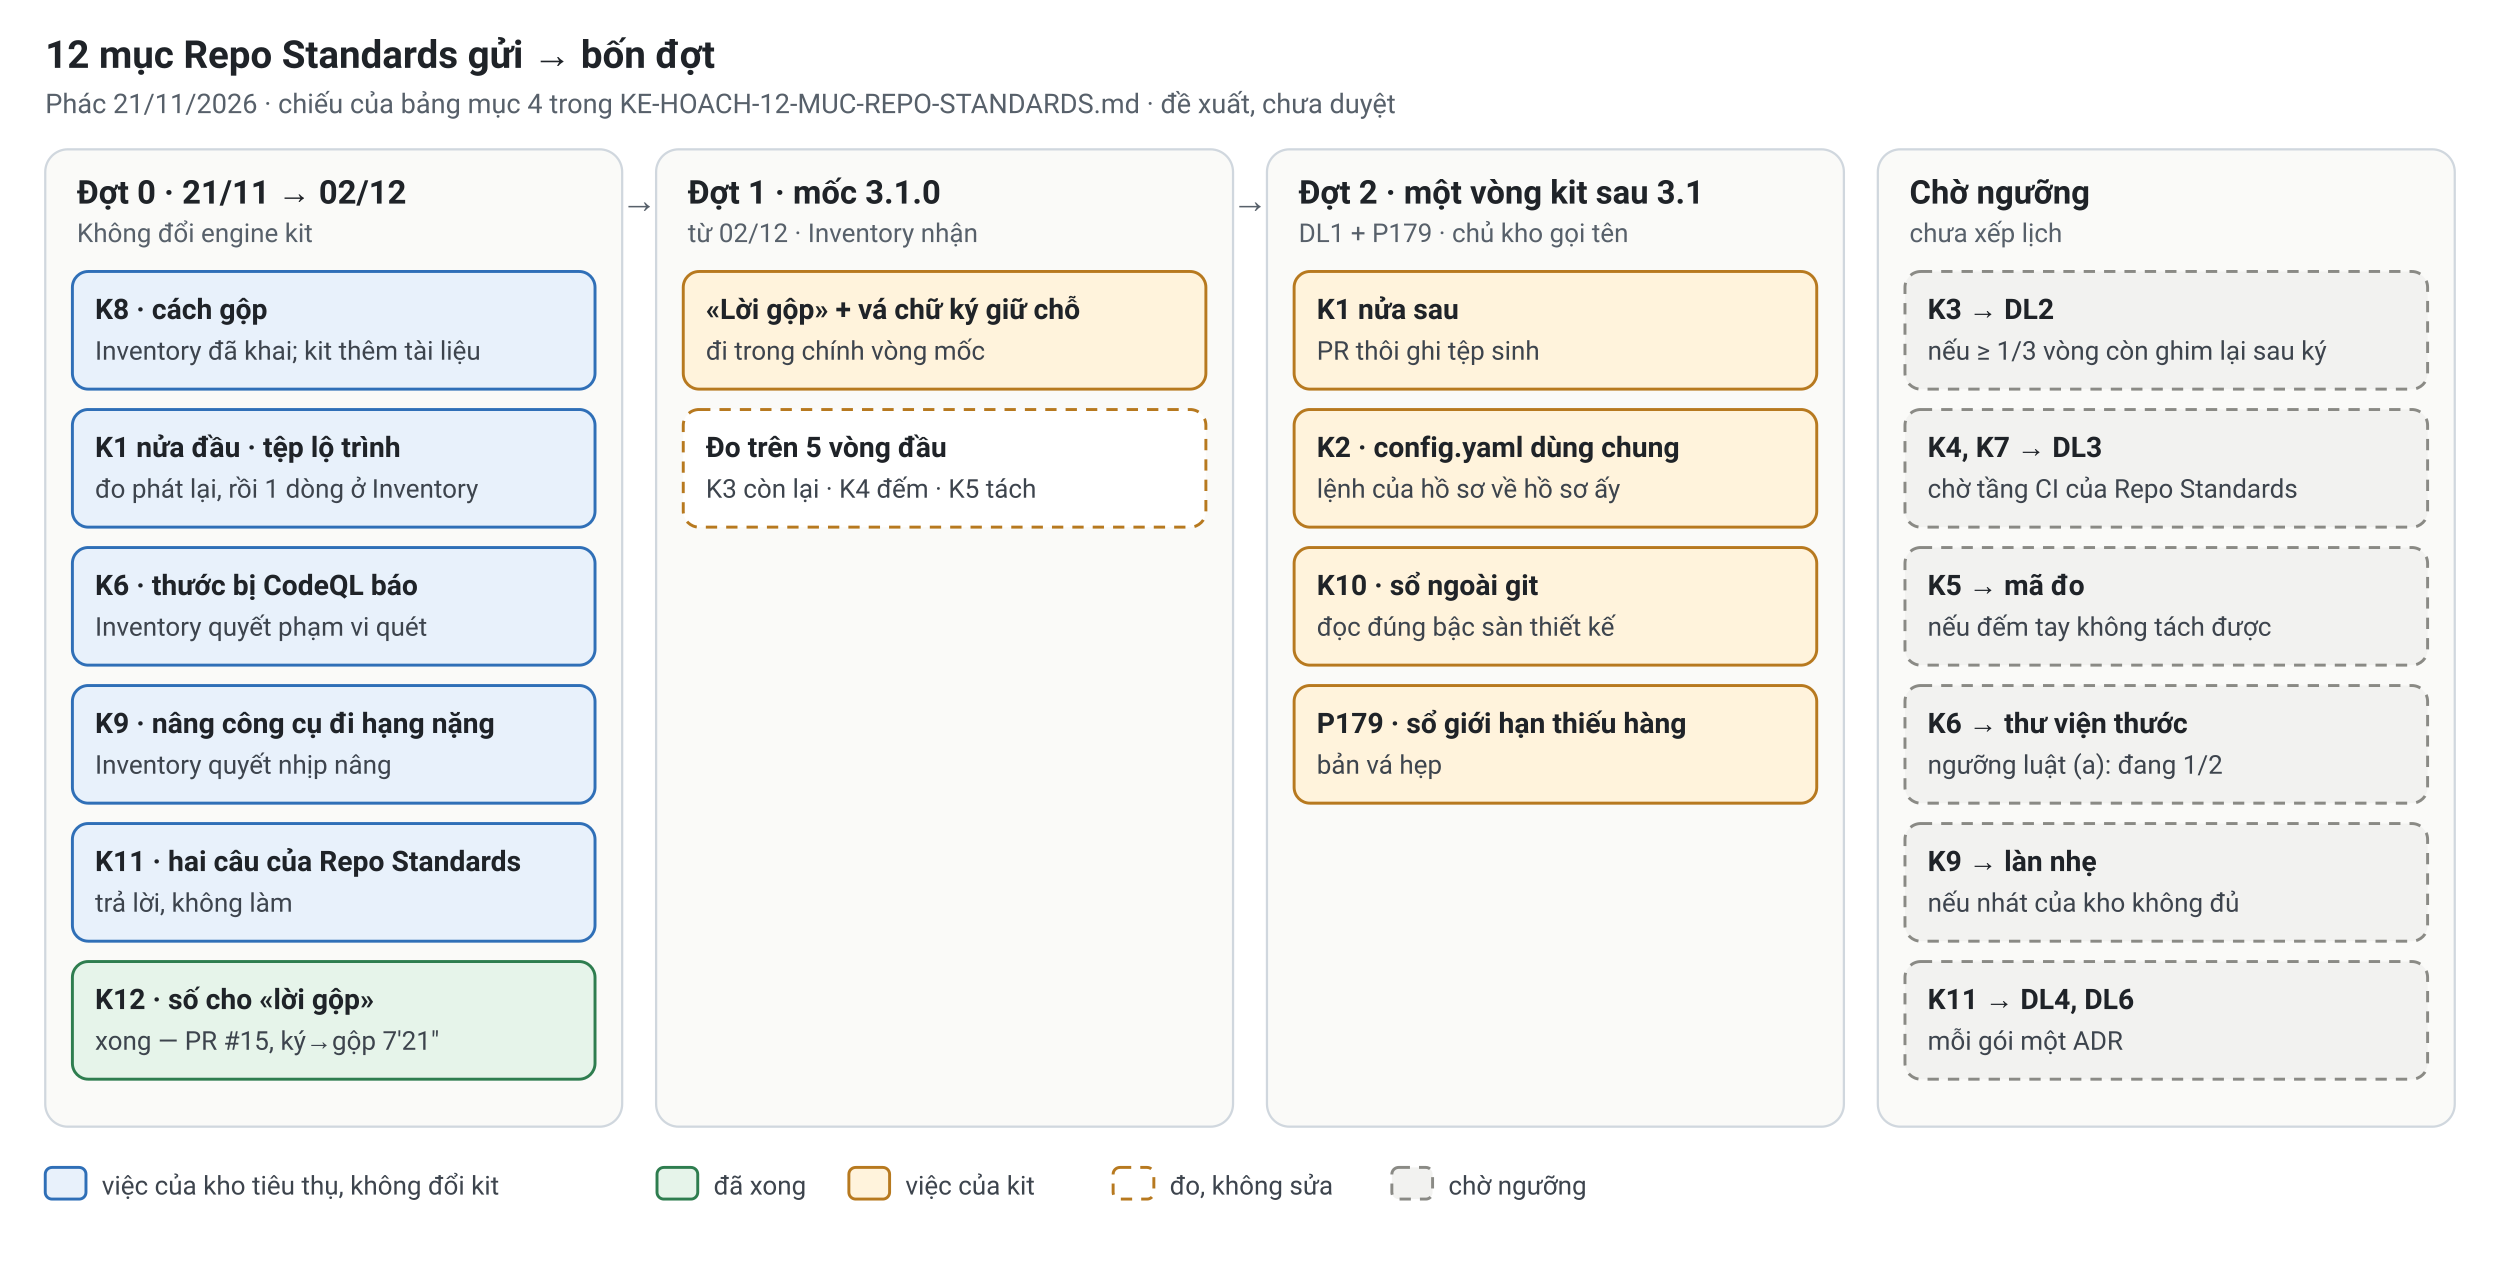
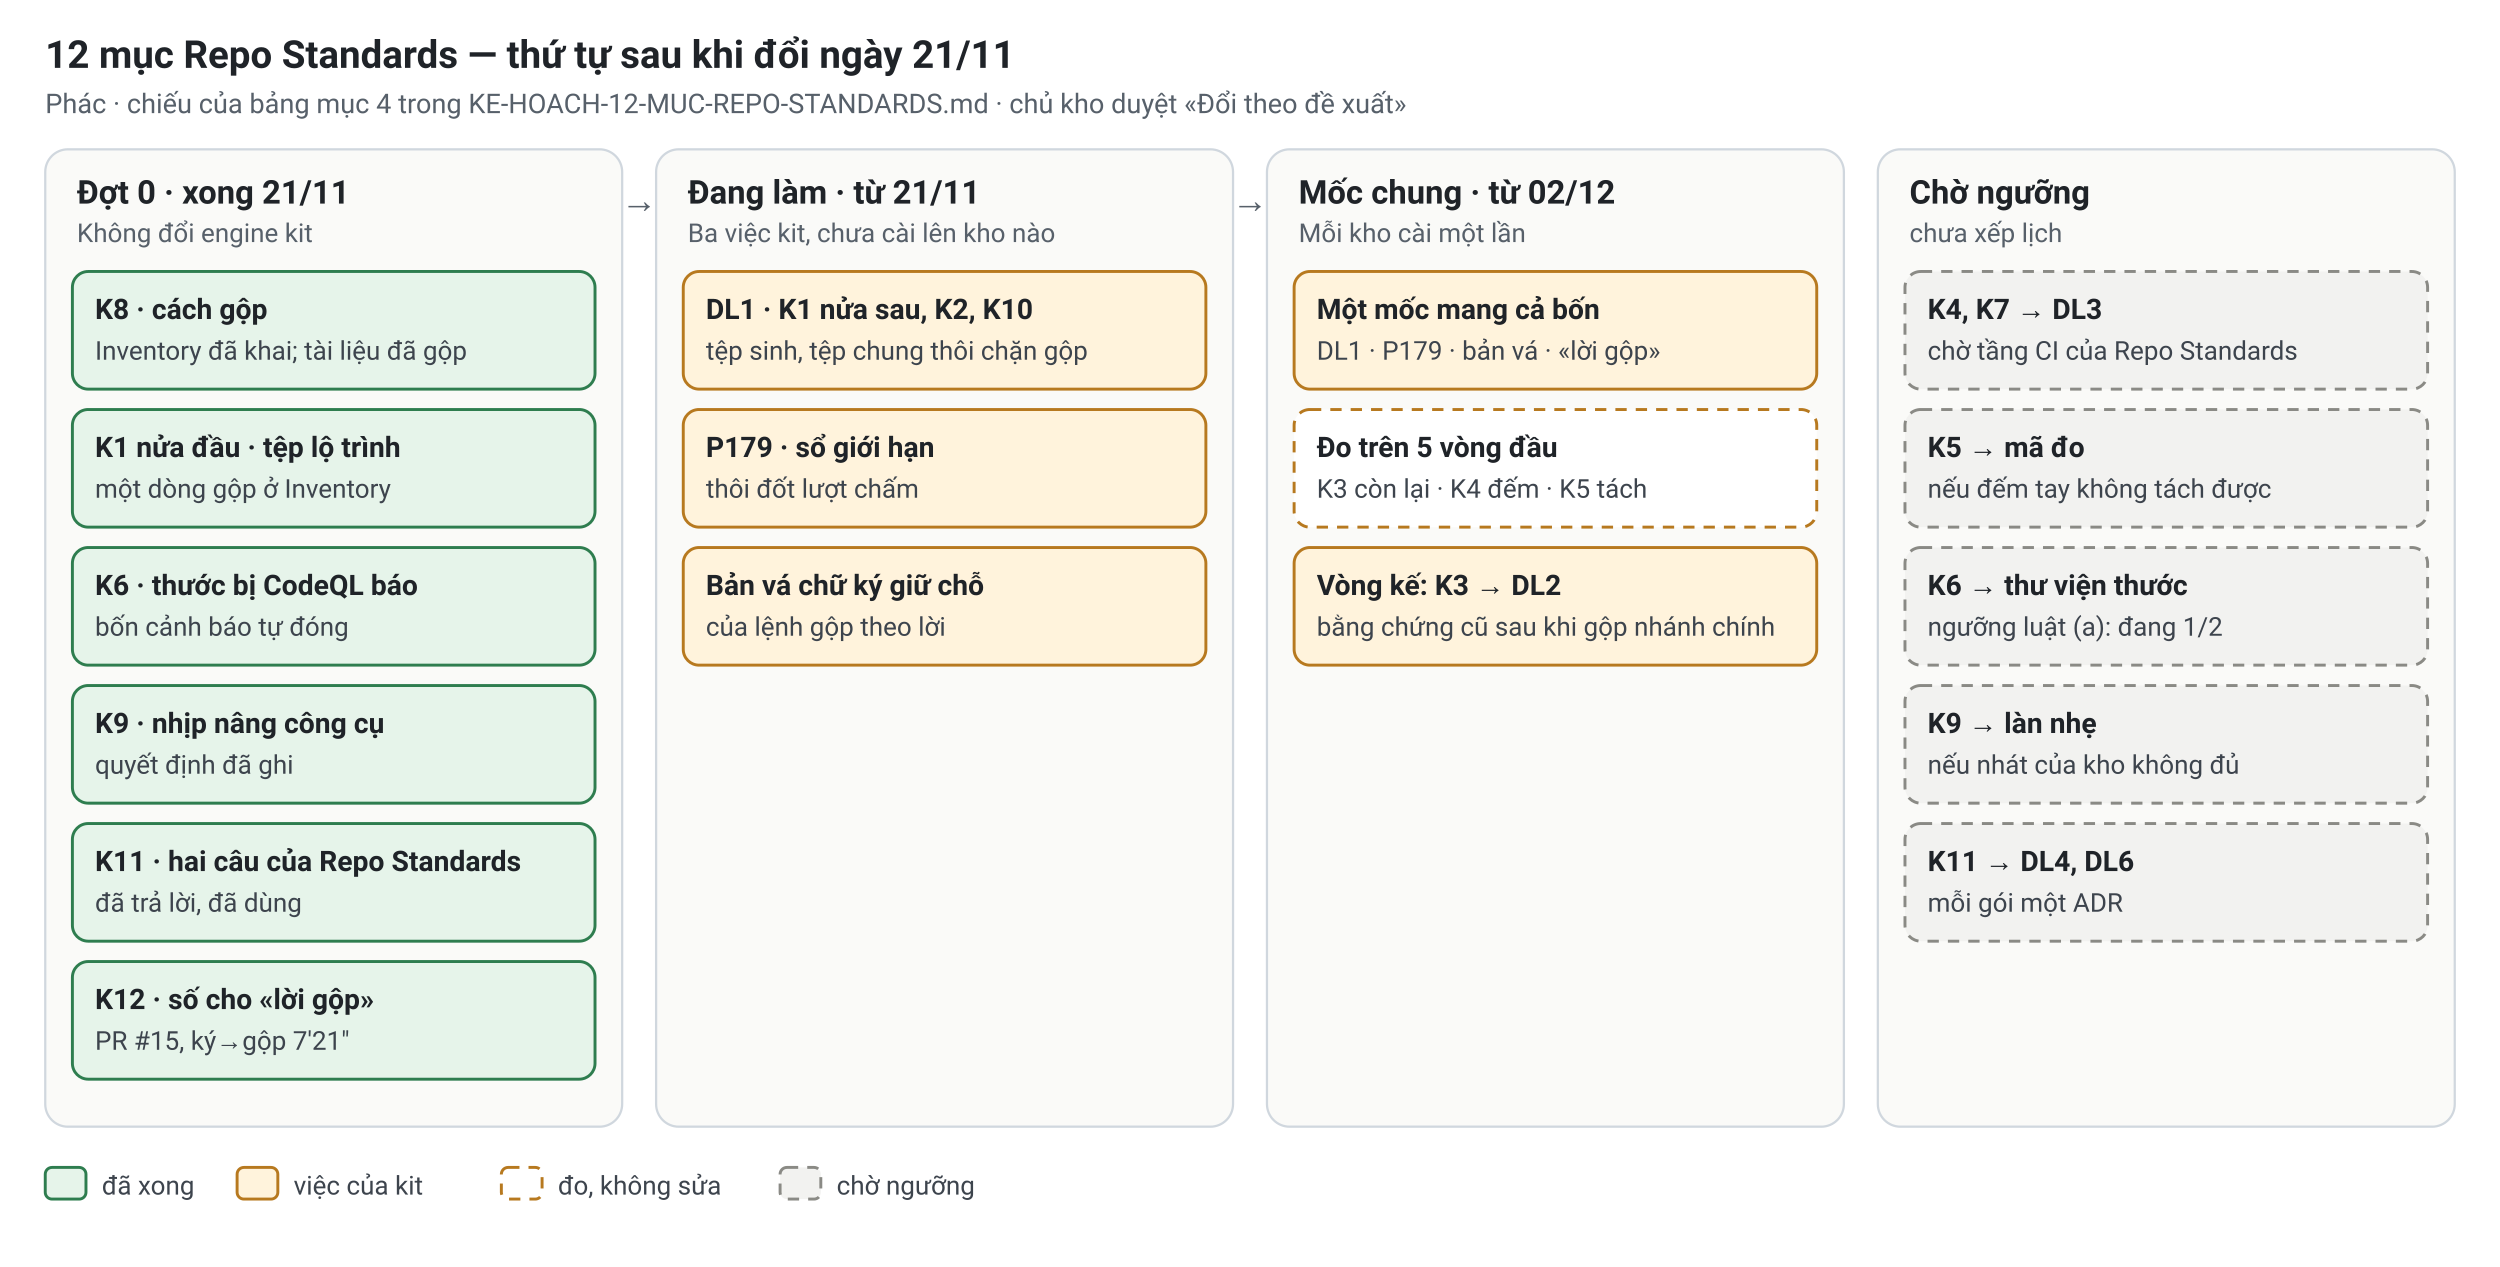
<svg xmlns="http://www.w3.org/2000/svg" viewBox="0 0 1105 560" width="1105" height="560" font-family="-apple-system, 'Segoe UI', Roboto, 'Helvetica Neue', Arial, sans-serif">
  <rect width="1105" height="560" fill="#FFFFFF" />
-   <text x="20" y="30" font-size="17" font-weight="700" fill="#1F2328">12 mục Repo Standards gửi → bốn đợt</text>
-   <text x="20" y="50" font-size="12" fill="#57606A">Phác 21/11/2026 · chiếu của bảng mục 4 trong KE-HOACH-12-MUC-REPO-STANDARDS.md · đề xuất, chưa duyệt</text>
+   <text x="20" y="30" font-size="17" font-weight="700" fill="#1F2328">12 mục Repo Standards — thứ tự sau khi đổi ngày 21/11</text>
+   <text x="20" y="50" font-size="12" fill="#57606A">Phác · chiếu của bảng mục 4 trong KE-HOACH-12-MUC-REPO-STANDARDS.md · chủ kho duyệt «Đổi theo đề xuất»</text>
  <rect x="20" y="66" width="255" height="432" rx="10" fill="#FAFAF8" stroke="#D0D7DE" />
-   <text x="34" y="90" font-size="14.5" font-weight="700" fill="#1F2328">Đợt 0 · 21/11 → 02/12</text>
+   <text x="34" y="90" font-size="14.5" font-weight="700" fill="#1F2328">Đợt 0 · xong 21/11</text>
  <text x="34" y="107" font-size="11.5" fill="#57606A">Không đổi engine kit</text>
  <text x="282.5" y="94" font-size="16" text-anchor="middle" fill="#57606A">→</text>
-   <rect x="32" y="120" width="231" height="52" rx="7" fill="#E8F1FB" stroke="#2F6FB7" stroke-width="1.3" />
+   <rect x="32" y="120" width="231" height="52" rx="7" fill="#E6F4EA" stroke="#2E7D4F" stroke-width="1.3" />
  <text x="42" y="141" font-size="12.5" font-weight="600" fill="#1F2328">K8 · cách gộp</text>
-   <text x="42" y="159" font-size="11.5" fill="#3D444D">Inventory đã khai; kit thêm tài liệu</text>
-   <rect x="32" y="181" width="231" height="52" rx="7" fill="#E8F1FB" stroke="#2F6FB7" stroke-width="1.3" />
+   <text x="42" y="159" font-size="11.5" fill="#3D444D">Inventory đã khai; tài liệu đã gộp</text>
+   <rect x="32" y="181" width="231" height="52" rx="7" fill="#E6F4EA" stroke="#2E7D4F" stroke-width="1.3" />
  <text x="42" y="202" font-size="12.5" font-weight="600" fill="#1F2328">K1 nửa đầu · tệp lộ trình</text>
-   <text x="42" y="220" font-size="11.5" fill="#3D444D">đo phát lại, rồi 1 dòng ở Inventory</text>
-   <rect x="32" y="242" width="231" height="52" rx="7" fill="#E8F1FB" stroke="#2F6FB7" stroke-width="1.3" />
+   <text x="42" y="220" font-size="11.5" fill="#3D444D">một dòng gộp ở Inventory</text>
+   <rect x="32" y="242" width="231" height="52" rx="7" fill="#E6F4EA" stroke="#2E7D4F" stroke-width="1.3" />
  <text x="42" y="263" font-size="12.5" font-weight="600" fill="#1F2328">K6 · thước bị CodeQL báo</text>
-   <text x="42" y="281" font-size="11.5" fill="#3D444D">Inventory quyết phạm vi quét</text>
-   <rect x="32" y="303" width="231" height="52" rx="7" fill="#E8F1FB" stroke="#2F6FB7" stroke-width="1.3" />
-   <text x="42" y="324" font-size="12.5" font-weight="600" fill="#1F2328">K9 · nâng công cụ đi hạng nặng</text>
-   <text x="42" y="342" font-size="11.5" fill="#3D444D">Inventory quyết nhịp nâng</text>
-   <rect x="32" y="364" width="231" height="52" rx="7" fill="#E8F1FB" stroke="#2F6FB7" stroke-width="1.3" />
+   <text x="42" y="281" font-size="11.5" fill="#3D444D">bốn cảnh báo tự đóng</text>
+   <rect x="32" y="303" width="231" height="52" rx="7" fill="#E6F4EA" stroke="#2E7D4F" stroke-width="1.3" />
+   <text x="42" y="324" font-size="12.5" font-weight="600" fill="#1F2328">K9 · nhịp nâng công cụ</text>
+   <text x="42" y="342" font-size="11.5" fill="#3D444D">quyết định đã ghi</text>
+   <rect x="32" y="364" width="231" height="52" rx="7" fill="#E6F4EA" stroke="#2E7D4F" stroke-width="1.3" />
  <text x="42" y="385" font-size="12.5" font-weight="600" fill="#1F2328">K11 · hai câu của Repo Standards</text>
-   <text x="42" y="403" font-size="11.5" fill="#3D444D">trả lời, không làm</text>
+   <text x="42" y="403" font-size="11.5" fill="#3D444D">đã trả lời, đã dùng</text>
  <rect x="32" y="425" width="231" height="52" rx="7" fill="#E6F4EA" stroke="#2E7D4F" stroke-width="1.3" />
  <text x="42" y="446" font-size="12.5" font-weight="600" fill="#1F2328">K12 · số cho «lời gộp»</text>
-   <text x="42" y="464" font-size="11.5" fill="#3D444D">xong — PR #15, ký→gộp 7′21″</text>
+   <text x="42" y="464" font-size="11.5" fill="#3D444D">PR #15, ký→gộp 7′21″</text>
  <rect x="290" y="66" width="255" height="432" rx="10" fill="#FAFAF8" stroke="#D0D7DE" />
-   <text x="304" y="90" font-size="14.5" font-weight="700" fill="#1F2328">Đợt 1 · mốc 3.1.0</text>
-   <text x="304" y="107" font-size="11.5" fill="#57606A">từ 02/12 · Inventory nhận</text>
+   <text x="304" y="90" font-size="14.5" font-weight="700" fill="#1F2328">Đang làm · từ 21/11</text>
+   <text x="304" y="107" font-size="11.5" fill="#57606A">Ba việc kit, chưa cài lên kho nào</text>
  <text x="552.5" y="94" font-size="16" text-anchor="middle" fill="#57606A">→</text>
  <rect x="302" y="120" width="231" height="52" rx="7" fill="#FFF3DC" stroke="#B7791F" stroke-width="1.3" />
-   <text x="312" y="141" font-size="12.5" font-weight="600" fill="#1F2328">«Lời gộp» + vá chữ ký giữ chỗ</text>
-   <text x="312" y="159" font-size="11.5" fill="#3D444D">đi trong chính vòng mốc</text>
-   <rect x="302" y="181" width="231" height="52" rx="7" fill="#FFFFFF" stroke="#B7791F" stroke-width="1.3" stroke-dasharray="5 4" />
-   <text x="312" y="202" font-size="12.5" font-weight="600" fill="#1F2328">Đo trên 5 vòng đầu</text>
-   <text x="312" y="220" font-size="11.5" fill="#3D444D">K3 còn lại · K4 đếm · K5 tách</text>
+   <text x="312" y="141" font-size="12.5" font-weight="600" fill="#1F2328">DL1 · K1 nửa sau, K2, K10</text>
+   <text x="312" y="159" font-size="11.5" fill="#3D444D">tệp sinh, tệp chung thôi chặn gộp</text>
+   <rect x="302" y="181" width="231" height="52" rx="7" fill="#FFF3DC" stroke="#B7791F" stroke-width="1.3" />
+   <text x="312" y="202" font-size="12.5" font-weight="600" fill="#1F2328">P179 · sổ giới hạn</text>
+   <text x="312" y="220" font-size="11.5" fill="#3D444D">thôi đốt lượt chấm</text>
+   <rect x="302" y="242" width="231" height="52" rx="7" fill="#FFF3DC" stroke="#B7791F" stroke-width="1.3" />
+   <text x="312" y="263" font-size="12.5" font-weight="600" fill="#1F2328">Bản vá chữ ký giữ chỗ</text>
+   <text x="312" y="281" font-size="11.5" fill="#3D444D">của lệnh gộp theo lời</text>
  <rect x="560" y="66" width="255" height="432" rx="10" fill="#FAFAF8" stroke="#D0D7DE" />
-   <text x="574" y="90" font-size="14.5" font-weight="700" fill="#1F2328">Đợt 2 · một vòng kit sau 3.1</text>
-   <text x="574" y="107" font-size="11.5" fill="#57606A">DL1 + P179 · chủ kho gọi tên</text>
+   <text x="574" y="90" font-size="14.5" font-weight="700" fill="#1F2328">Mốc chung · từ 02/12</text>
+   <text x="574" y="107" font-size="11.5" fill="#57606A">Mỗi kho cài một lần</text>
  <rect x="572" y="120" width="231" height="52" rx="7" fill="#FFF3DC" stroke="#B7791F" stroke-width="1.3" />
-   <text x="582" y="141" font-size="12.5" font-weight="600" fill="#1F2328">K1 nửa sau</text>
-   <text x="582" y="159" font-size="11.5" fill="#3D444D">PR thôi ghi tệp sinh</text>
-   <rect x="572" y="181" width="231" height="52" rx="7" fill="#FFF3DC" stroke="#B7791F" stroke-width="1.3" />
-   <text x="582" y="202" font-size="12.5" font-weight="600" fill="#1F2328">K2 · config.yaml dùng chung</text>
-   <text x="582" y="220" font-size="11.5" fill="#3D444D">lệnh của hồ sơ về hồ sơ ấy</text>
+   <text x="582" y="141" font-size="12.5" font-weight="600" fill="#1F2328">Một mốc mang cả bốn</text>
+   <text x="582" y="159" font-size="11.5" fill="#3D444D">DL1 · P179 · bản vá · «lời gộp»</text>
+   <rect x="572" y="181" width="231" height="52" rx="7" fill="#FFFFFF" stroke="#B7791F" stroke-width="1.3" stroke-dasharray="5 4" />
+   <text x="582" y="202" font-size="12.5" font-weight="600" fill="#1F2328">Đo trên 5 vòng đầu</text>
+   <text x="582" y="220" font-size="11.5" fill="#3D444D">K3 còn lại · K4 đếm · K5 tách</text>
  <rect x="572" y="242" width="231" height="52" rx="7" fill="#FFF3DC" stroke="#B7791F" stroke-width="1.3" />
-   <text x="582" y="263" font-size="12.5" font-weight="600" fill="#1F2328">K10 · sổ ngoài git</text>
-   <text x="582" y="281" font-size="11.5" fill="#3D444D">đọc đúng bậc sàn thiết kế</text>
-   <rect x="572" y="303" width="231" height="52" rx="7" fill="#FFF3DC" stroke="#B7791F" stroke-width="1.3" />
-   <text x="582" y="324" font-size="12.5" font-weight="600" fill="#1F2328">P179 · sổ giới hạn thiếu hàng</text>
-   <text x="582" y="342" font-size="11.5" fill="#3D444D">bản vá hẹp</text>
+   <text x="582" y="263" font-size="12.5" font-weight="600" fill="#1F2328">Vòng kế: K3 → DL2</text>
+   <text x="582" y="281" font-size="11.5" fill="#3D444D">bằng chứng cũ sau khi gộp nhánh chính</text>
  <rect x="830" y="66" width="255" height="432" rx="10" fill="#FAFAF8" stroke="#D0D7DE" />
  <text x="844" y="90" font-size="14.5" font-weight="700" fill="#1F2328">Chờ ngưỡng</text>
  <text x="844" y="107" font-size="11.5" fill="#57606A">chưa xếp lịch</text>
  <rect x="842" y="120" width="231" height="52" rx="7" fill="#F2F2F0" stroke="#8A8A85" stroke-width="1.3" stroke-dasharray="5 4" />
-   <text x="852" y="141" font-size="12.5" font-weight="600" fill="#1F2328">K3 → DL2</text>
-   <text x="852" y="159" font-size="11.5" fill="#3D444D">nếu ≥ 1/3 vòng còn ghim lại sau ký</text>
+   <text x="852" y="141" font-size="12.5" font-weight="600" fill="#1F2328">K4, K7 → DL3</text>
+   <text x="852" y="159" font-size="11.5" fill="#3D444D">chờ tầng CI của Repo Standards</text>
  <rect x="842" y="181" width="231" height="52" rx="7" fill="#F2F2F0" stroke="#8A8A85" stroke-width="1.3" stroke-dasharray="5 4" />
-   <text x="852" y="202" font-size="12.5" font-weight="600" fill="#1F2328">K4, K7 → DL3</text>
-   <text x="852" y="220" font-size="11.5" fill="#3D444D">chờ tầng CI của Repo Standards</text>
+   <text x="852" y="202" font-size="12.5" font-weight="600" fill="#1F2328">K5 → mã đo</text>
+   <text x="852" y="220" font-size="11.5" fill="#3D444D">nếu đếm tay không tách được</text>
  <rect x="842" y="242" width="231" height="52" rx="7" fill="#F2F2F0" stroke="#8A8A85" stroke-width="1.3" stroke-dasharray="5 4" />
-   <text x="852" y="263" font-size="12.5" font-weight="600" fill="#1F2328">K5 → mã đo</text>
-   <text x="852" y="281" font-size="11.5" fill="#3D444D">nếu đếm tay không tách được</text>
+   <text x="852" y="263" font-size="12.5" font-weight="600" fill="#1F2328">K6 → thư viện thước</text>
+   <text x="852" y="281" font-size="11.5" fill="#3D444D">ngưỡng luật (a): đang 1/2</text>
  <rect x="842" y="303" width="231" height="52" rx="7" fill="#F2F2F0" stroke="#8A8A85" stroke-width="1.3" stroke-dasharray="5 4" />
-   <text x="852" y="324" font-size="12.5" font-weight="600" fill="#1F2328">K6 → thư viện thước</text>
-   <text x="852" y="342" font-size="11.5" fill="#3D444D">ngưỡng luật (a): đang 1/2</text>
+   <text x="852" y="324" font-size="12.5" font-weight="600" fill="#1F2328">K9 → làn nhẹ</text>
+   <text x="852" y="342" font-size="11.5" fill="#3D444D">nếu nhát của kho không đủ</text>
  <rect x="842" y="364" width="231" height="52" rx="7" fill="#F2F2F0" stroke="#8A8A85" stroke-width="1.3" stroke-dasharray="5 4" />
-   <text x="852" y="385" font-size="12.5" font-weight="600" fill="#1F2328">K9 → làn nhẹ</text>
-   <text x="852" y="403" font-size="11.5" fill="#3D444D">nếu nhát của kho không đủ</text>
-   <rect x="842" y="425" width="231" height="52" rx="7" fill="#F2F2F0" stroke="#8A8A85" stroke-width="1.3" stroke-dasharray="5 4" />
-   <text x="852" y="446" font-size="12.5" font-weight="600" fill="#1F2328">K11 → DL4, DL6</text>
-   <text x="852" y="464" font-size="11.5" fill="#3D444D">mỗi gói một ADR</text>
-   <rect x="20" y="516" width="18" height="14" rx="3" fill="#E8F1FB" stroke="#2F6FB7" stroke-width="1.3" />
-   <text x="45" y="528" font-size="11.5" fill="#3D444D">việc của kho tiêu thụ, không đổi kit</text>
-   <rect x="290.4" y="516" width="18" height="14" rx="3" fill="#E6F4EA" stroke="#2E7D4F" stroke-width="1.3" />
-   <text x="315.4" y="528" font-size="11.5" fill="#3D444D">đã xong</text>
-   <rect x="375.2" y="516" width="18" height="14" rx="3" fill="#FFF3DC" stroke="#B7791F" stroke-width="1.3" />
-   <text x="400.2" y="528" font-size="11.5" fill="#3D444D">việc của kit</text>
-   <rect x="492.0" y="516" width="18" height="14" rx="3" fill="#FFFFFF" stroke="#B7791F" stroke-width="1.3" stroke-dasharray="5 4" />
-   <text x="517.0" y="528" font-size="11.5" fill="#3D444D">đo, không sửa</text>
-   <rect x="615.2" y="516" width="18" height="14" rx="3" fill="#F2F2F0" stroke="#8A8A85" stroke-width="1.3" stroke-dasharray="5 4" />
-   <text x="640.2" y="528" font-size="11.5" fill="#3D444D">chờ ngưỡng</text>
+   <text x="852" y="385" font-size="12.5" font-weight="600" fill="#1F2328">K11 → DL4, DL6</text>
+   <text x="852" y="403" font-size="11.5" fill="#3D444D">mỗi gói một ADR</text>
+   <rect x="20" y="516" width="18" height="14" rx="3" fill="#E6F4EA" stroke="#2E7D4F" stroke-width="1.3" />
+   <text x="45" y="528" font-size="11.5" fill="#3D444D">đã xong</text>
+   <rect x="104.8" y="516" width="18" height="14" rx="3" fill="#FFF3DC" stroke="#B7791F" stroke-width="1.3" />
+   <text x="129.8" y="528" font-size="11.5" fill="#3D444D">việc của kit</text>
+   <rect x="221.6" y="516" width="18" height="14" rx="3" fill="#FFFFFF" stroke="#B7791F" stroke-width="1.3" stroke-dasharray="5 4" />
+   <text x="246.6" y="528" font-size="11.5" fill="#3D444D">đo, không sửa</text>
+   <rect x="344.8" y="516" width="18" height="14" rx="3" fill="#F2F2F0" stroke="#8A8A85" stroke-width="1.3" stroke-dasharray="5 4" />
+   <text x="369.8" y="528" font-size="11.5" fill="#3D444D">chờ ngưỡng</text>
</svg>
